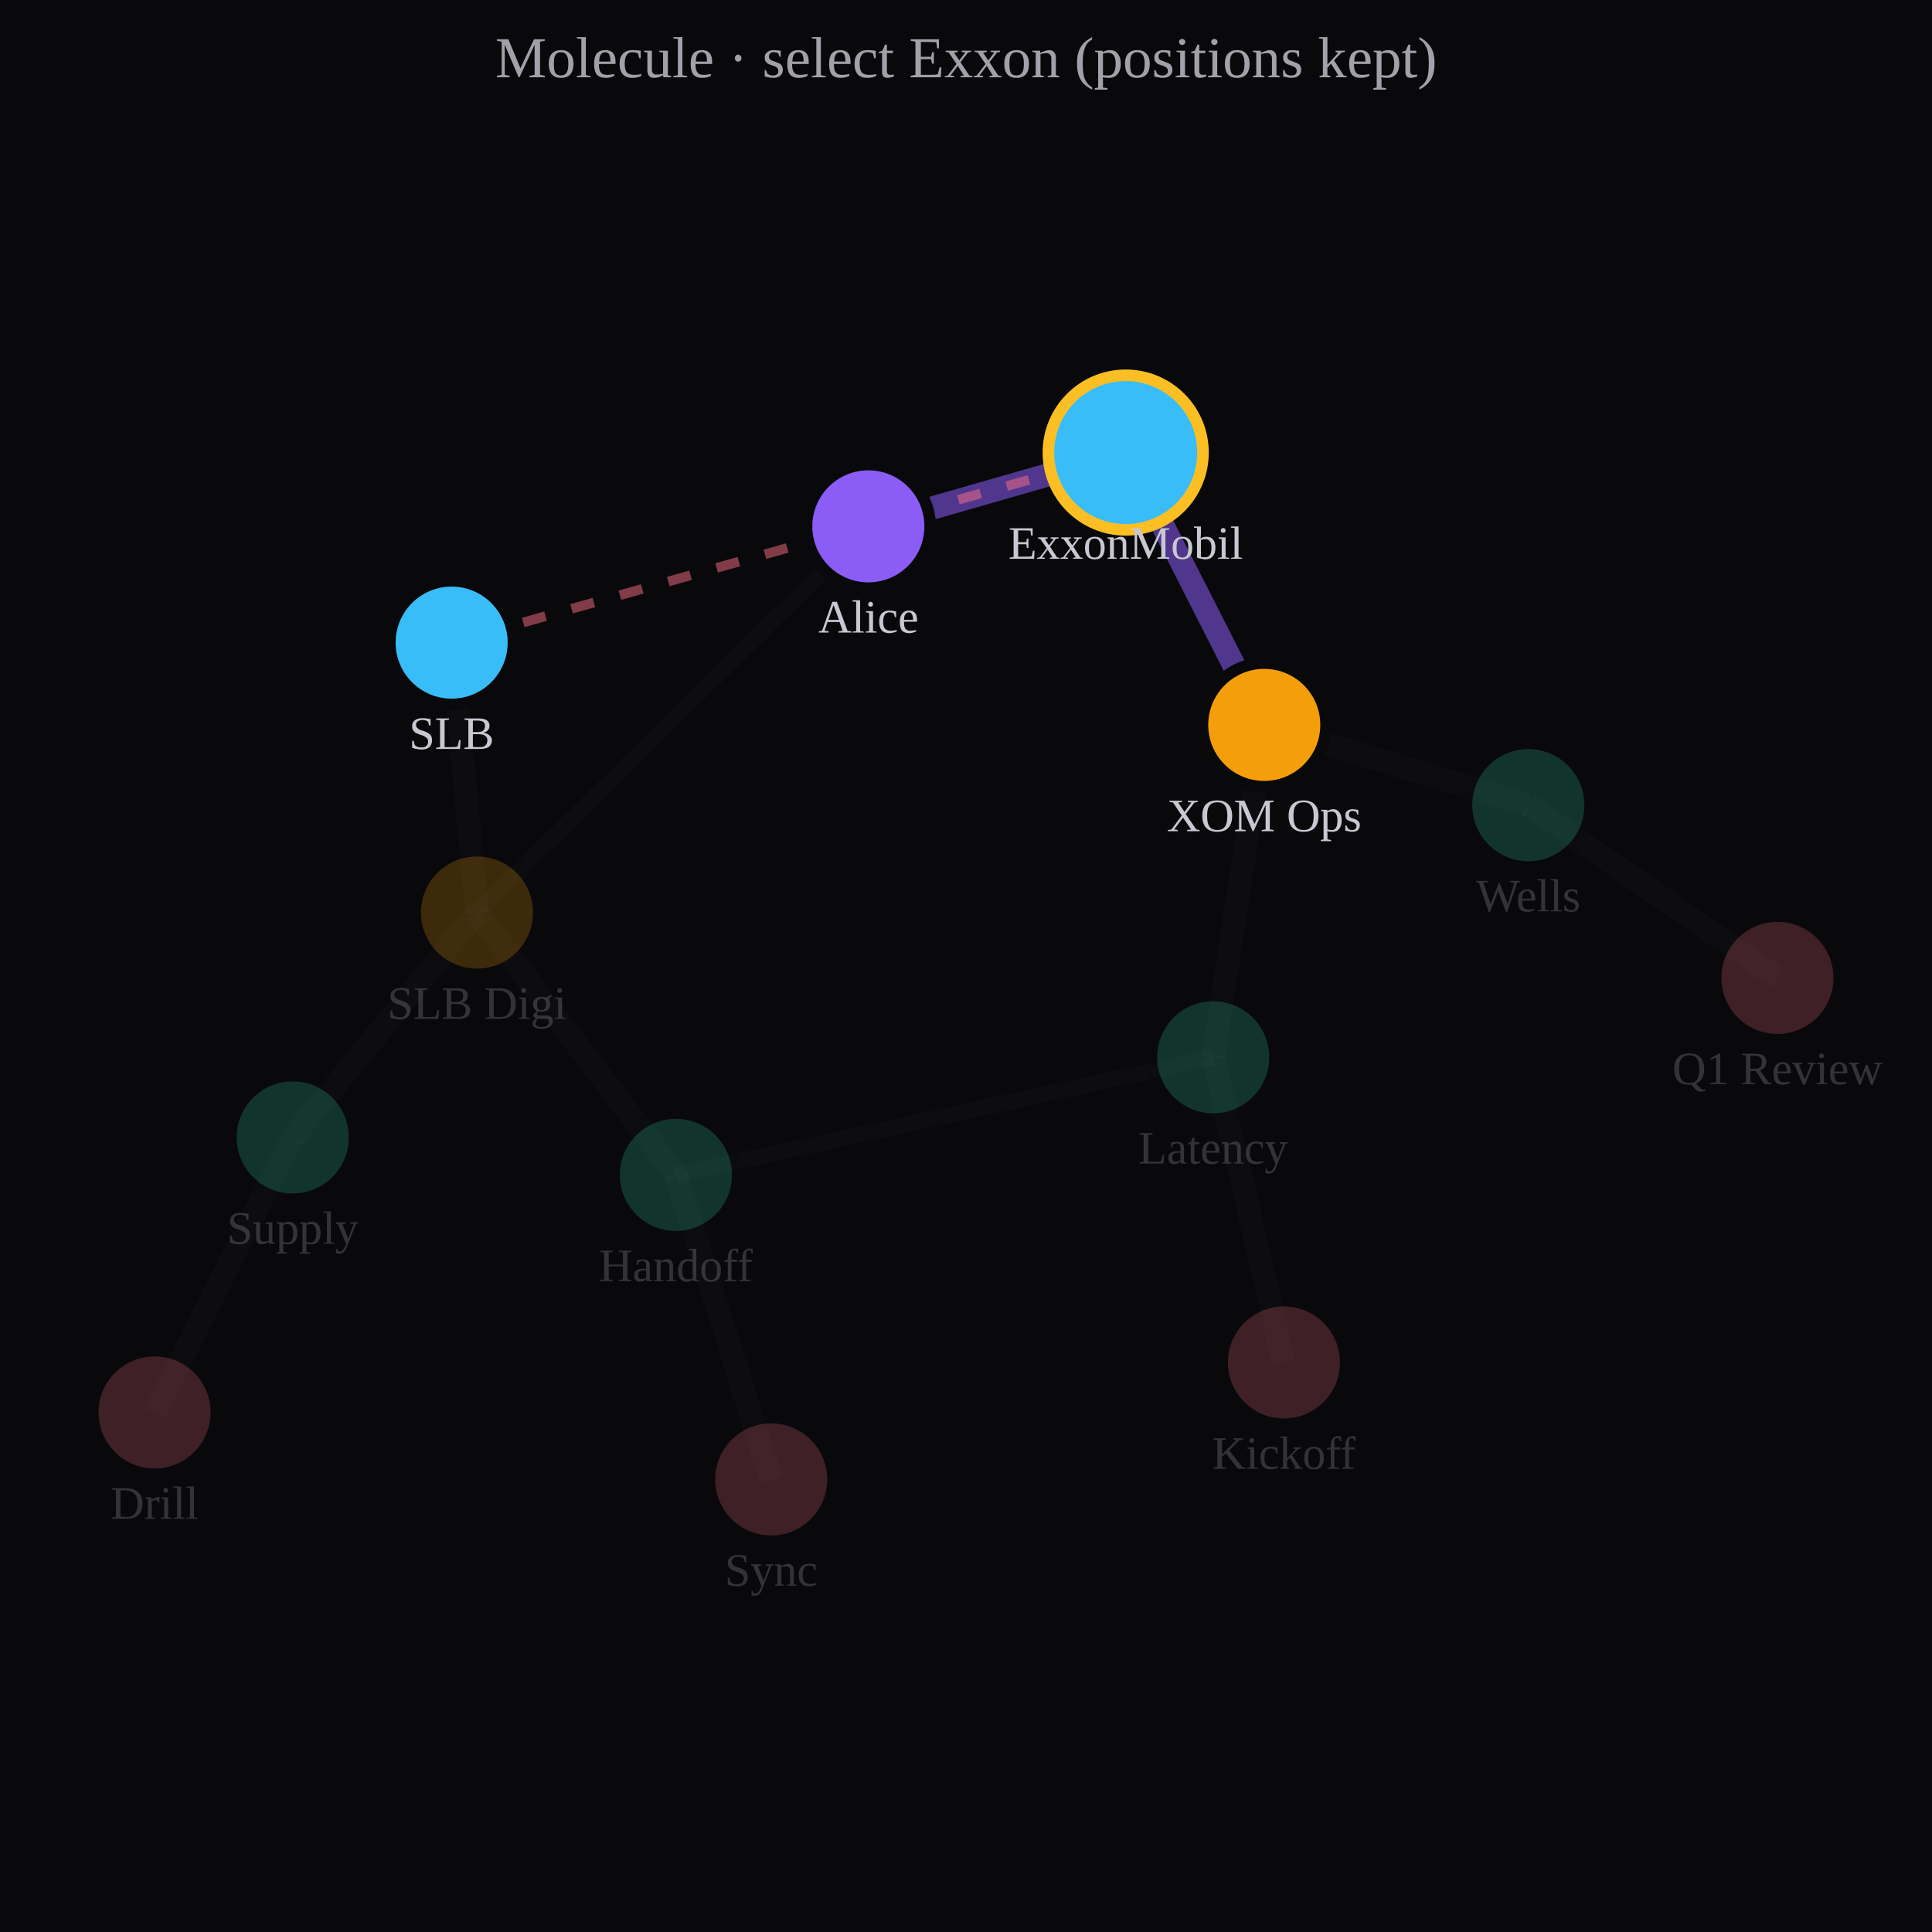
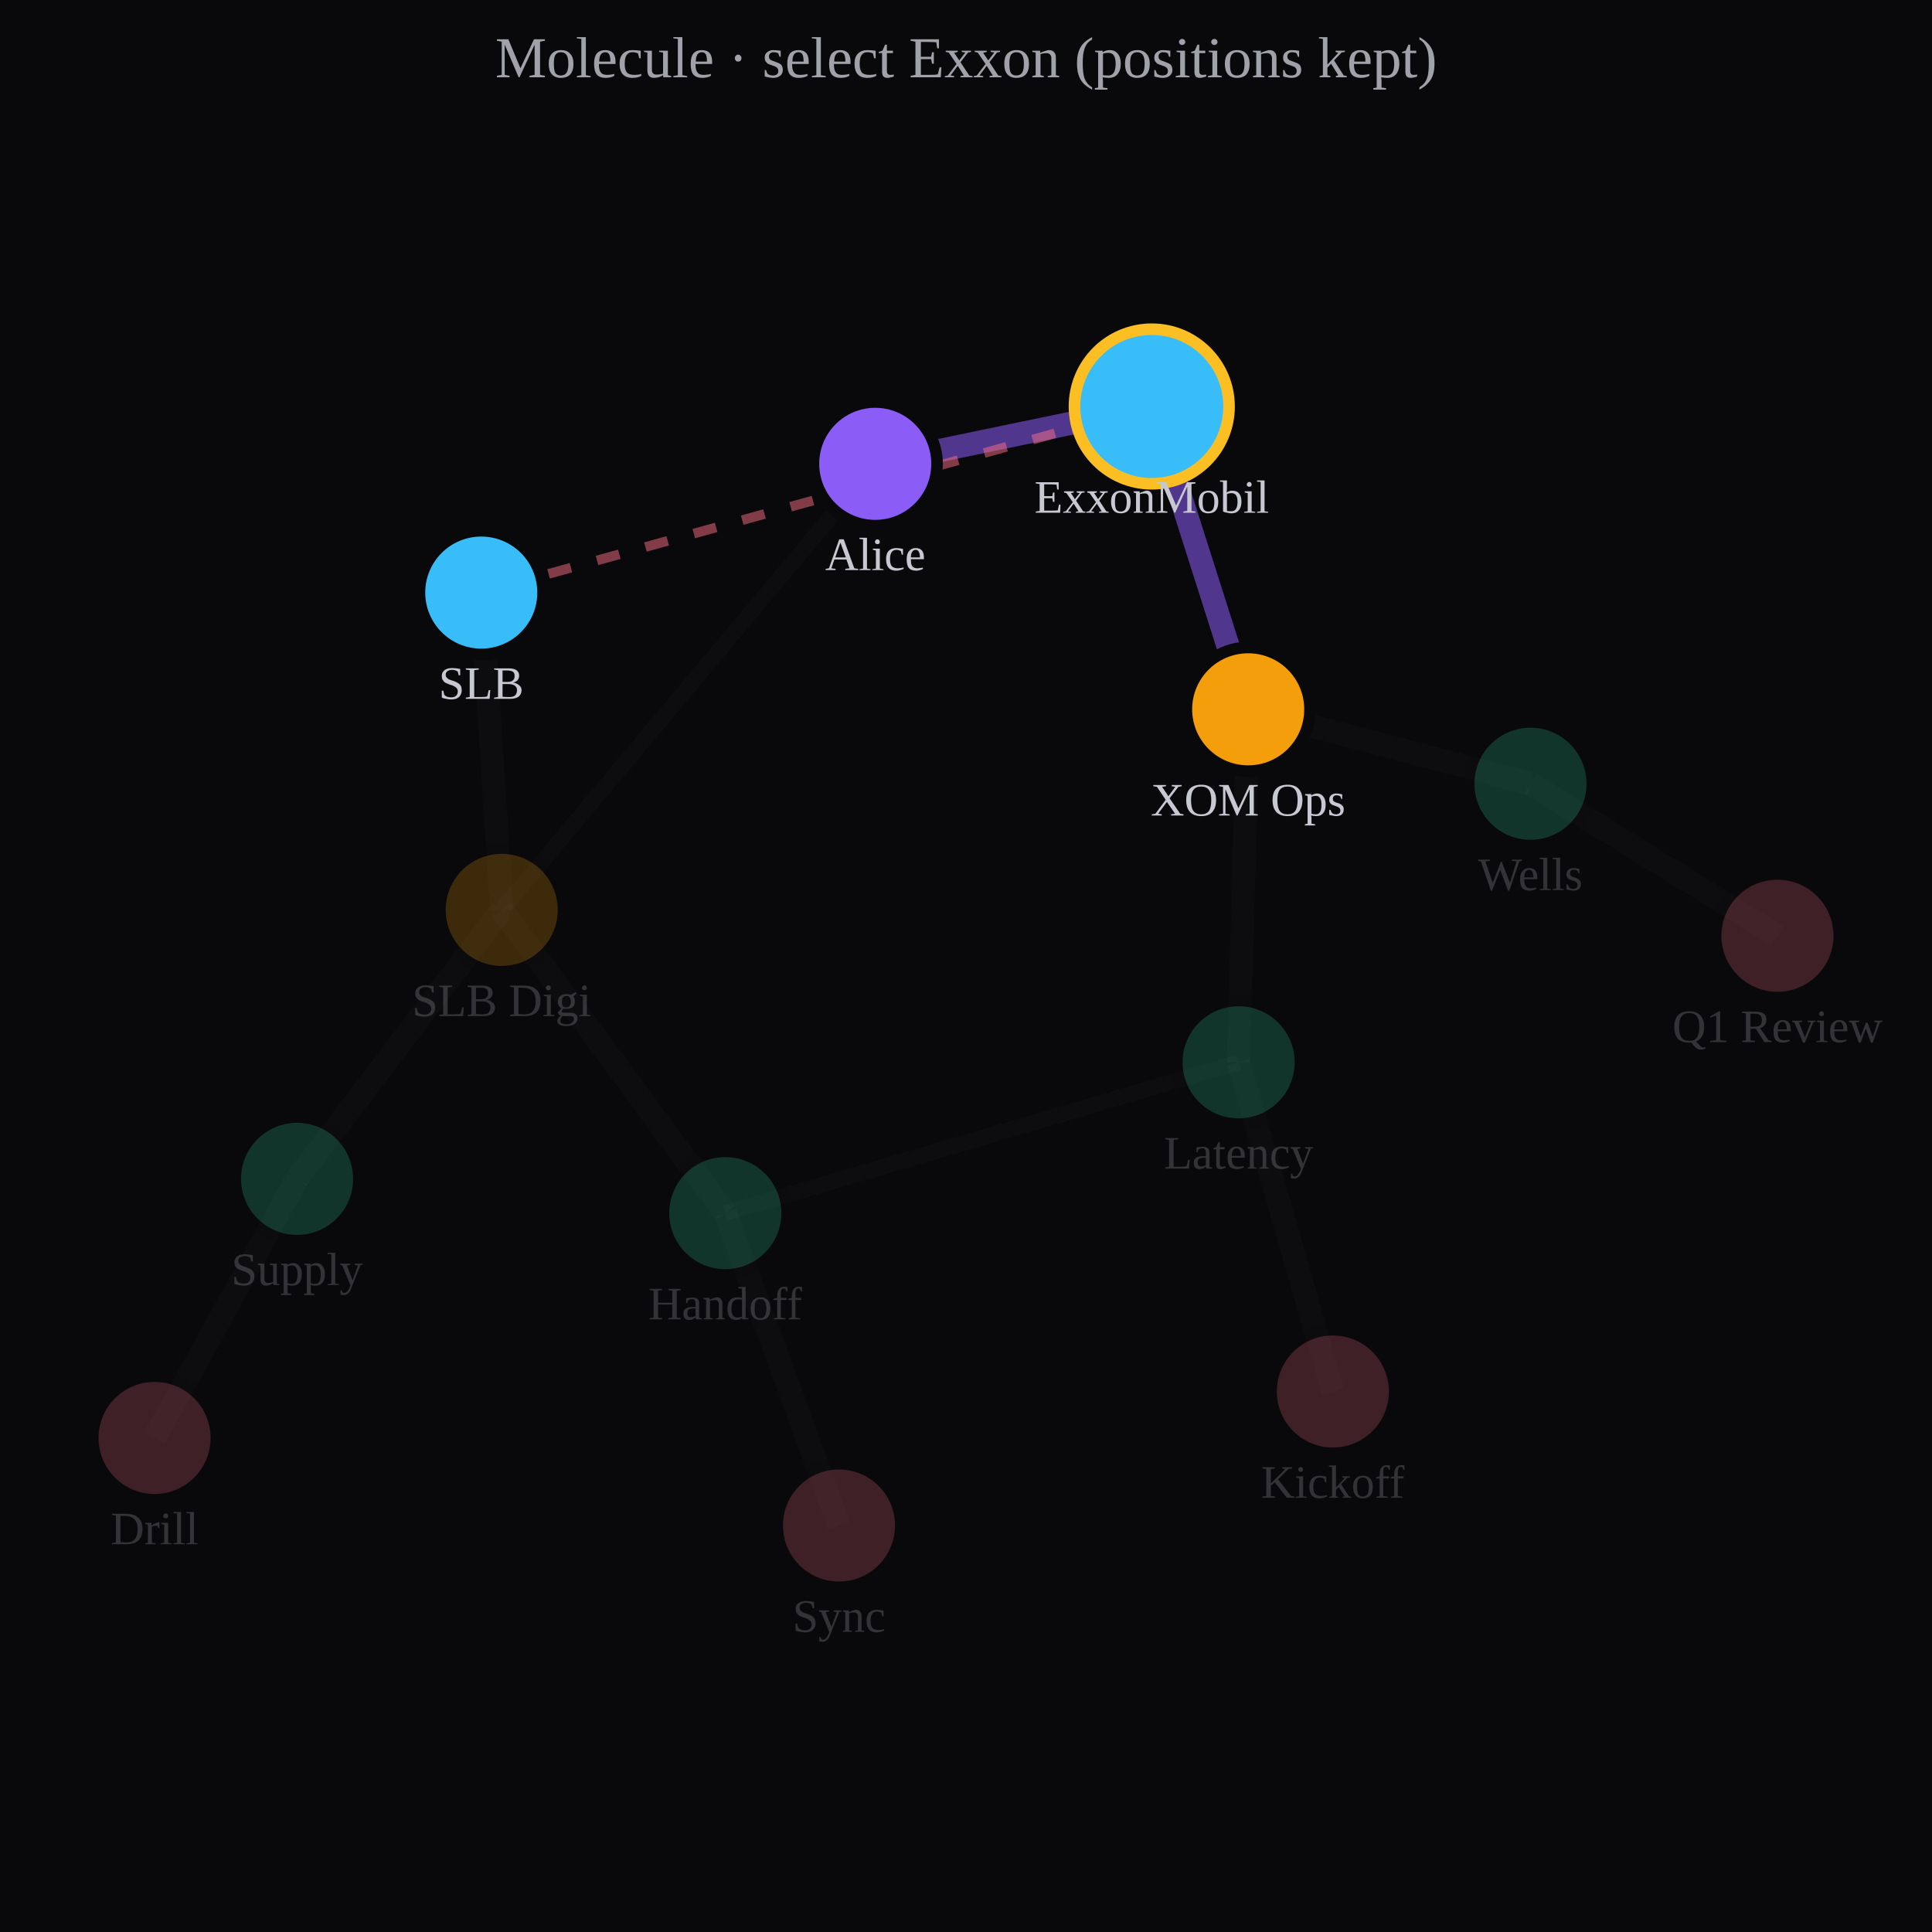
<svg xmlns="http://www.w3.org/2000/svg" viewBox="0 0 100 100" width="900" height="900">
  <rect width="100" height="100" fill="#09090b" />
  <text x="50" y="4" text-anchor="middle" fill="#a1a1aa" font-size="3">Molecule · select Exxon (positions kept)</text>
-   <line x1="58.266" y1="23.425" x2="65.438" y2="37.521" stroke="rgba(139,92,246,0.55)" stroke-width="1.2" opacity="1" />
-   <line x1="65.438" y1="37.521" x2="79.105" y2="41.674" stroke="rgba(63,63,70,0.25)" stroke-width="1.2" opacity="0.35" />
-   <line x1="65.438" y1="37.521" x2="62.794" y2="54.725" stroke="rgba(63,63,70,0.25)" stroke-width="1.2" opacity="0.35" />
-   <line x1="79.105" y1="41.674" x2="92" y2="50.617" stroke="rgba(63,63,70,0.25)" stroke-width="1.2" opacity="0.35" />
-   <line x1="62.794" y1="54.725" x2="66.457" y2="70.52" stroke="rgba(63,63,70,0.25)" stroke-width="1.2" opacity="0.35" />
-   <line x1="58.266" y1="23.425" x2="44.946" y2="27.244" stroke="rgba(139,92,246,0.55)" stroke-width="1.2" opacity="1" />
-   <line x1="23.377" y1="33.262" x2="24.689" y2="47.233" stroke="rgba(63,63,70,0.25)" stroke-width="1.2" opacity="0.35" />
-   <line x1="24.689" y1="47.233" x2="34.984" y2="60.813" stroke="rgba(63,63,70,0.25)" stroke-width="1.2" opacity="0.35" />
-   <line x1="24.689" y1="47.233" x2="15.15" y2="58.873" stroke="rgba(63,63,70,0.25)" stroke-width="1.2" opacity="0.35" />
-   <line x1="34.984" y1="60.813" x2="39.917" y2="76.575" stroke="rgba(63,63,70,0.25)" stroke-width="1.2" opacity="0.35" />
-   <line x1="15.15" y1="58.873" x2="8" y2="73.107" stroke="rgba(63,63,70,0.25)" stroke-width="1.2" opacity="0.35" />
-   <line x1="62.794" y1="54.725" x2="34.984" y2="60.813" stroke="rgba(63,63,70,0.25)" stroke-width="0.8" opacity="0.35" />
-   <line x1="58.266" y1="23.425" x2="23.377" y2="33.262" stroke="rgba(251,113,133,0.5)" stroke-width="0.5" opacity="1" stroke-dasharray="1.2 1.4" />
-   <line x1="44.946" y1="27.244" x2="24.689" y2="47.233" stroke="rgba(63,63,70,0.25)" stroke-width="0.8" opacity="0.35" />
+   <line x1="59.615" y1="21.04" x2="64.606" y2="36.714" stroke="rgba(139,92,246,0.55)" stroke-width="1.2" opacity="1" />
+   <line x1="64.606" y1="36.714" x2="79.217" y2="40.567" stroke="rgba(63,63,70,0.25)" stroke-width="1.2" opacity="0.35" />
+   <line x1="64.606" y1="36.714" x2="64.111" y2="54.985" stroke="rgba(63,63,70,0.25)" stroke-width="1.2" opacity="0.35" />
+   <line x1="79.217" y1="40.567" x2="92" y2="48.435" stroke="rgba(63,63,70,0.25)" stroke-width="1.2" opacity="0.35" />
+   <line x1="64.111" y1="54.985" x2="68.988" y2="72.025" stroke="rgba(63,63,70,0.25)" stroke-width="1.2" opacity="0.35" />
+   <line x1="59.615" y1="21.04" x2="45.302" y2="24.008" stroke="rgba(139,92,246,0.55)" stroke-width="1.2" opacity="1" />
+   <line x1="24.91" y1="30.672" x2="25.969" y2="47.096" stroke="rgba(63,63,70,0.25)" stroke-width="1.2" opacity="0.35" />
+   <line x1="25.969" y1="47.096" x2="37.54" y2="62.792" stroke="rgba(63,63,70,0.25)" stroke-width="1.2" opacity="0.35" />
+   <line x1="25.969" y1="47.096" x2="15.376" y2="61.018" stroke="rgba(63,63,70,0.25)" stroke-width="1.2" opacity="0.35" />
+   <line x1="37.54" y1="62.792" x2="43.426" y2="78.96" stroke="rgba(63,63,70,0.25)" stroke-width="1.2" opacity="0.35" />
+   <line x1="15.376" y1="61.018" x2="8" y2="74.428" stroke="rgba(63,63,70,0.25)" stroke-width="1.2" opacity="0.35" />
+   <line x1="64.111" y1="54.985" x2="37.54" y2="62.792" stroke="rgba(63,63,70,0.25)" stroke-width="0.8" opacity="0.35" />
+   <line x1="59.615" y1="21.04" x2="24.91" y2="30.672" stroke="rgba(251,113,133,0.5)" stroke-width="0.5" opacity="1" stroke-dasharray="1.2 1.4" />
+   <line x1="45.302" y1="24.008" x2="25.969" y2="47.096" stroke="rgba(63,63,70,0.25)" stroke-width="0.8" opacity="0.35" />
  <g opacity="1">
-     <circle cx="58.266" cy="23.425" r="4" fill="rgb(56,189,248)" stroke="rgb(251,191,36)" stroke-width="0.6" />
-     <text x="58.266" y="28.925" text-anchor="middle" fill="#c8c8d2" font-size="2.4">ExxonMobil</text>
+     <circle cx="59.615" cy="21.04" r="4" fill="rgb(56,189,248)" stroke="rgb(251,191,36)" stroke-width="0.6" />
+     <text x="59.615" y="26.54" text-anchor="middle" fill="#c8c8d2" font-size="2.4">ExxonMobil</text>
  </g>
  <g opacity="1">
-     <circle cx="23.377" cy="33.262" r="3.2" fill="rgb(56,189,248)" stroke="rgb(9,9,11)" stroke-width="0.6" />
-     <text x="23.377" y="38.762" text-anchor="middle" fill="#c8c8d2" font-size="2.4">SLB</text>
+     <circle cx="24.91" cy="30.672" r="3.2" fill="rgb(56,189,248)" stroke="rgb(9,9,11)" stroke-width="0.6" />
+     <text x="24.91" y="36.172" text-anchor="middle" fill="#c8c8d2" font-size="2.4">SLB</text>
  </g>
  <g opacity="1">
-     <circle cx="65.438" cy="37.521" r="3.2" fill="rgb(245,158,11)" stroke="rgb(9,9,11)" stroke-width="0.6" />
-     <text x="65.438" y="43.021" text-anchor="middle" fill="#c8c8d2" font-size="2.4">XOM Ops</text>
+     <circle cx="64.606" cy="36.714" r="3.2" fill="rgb(245,158,11)" stroke="rgb(9,9,11)" stroke-width="0.6" />
+     <text x="64.606" y="42.214" text-anchor="middle" fill="#c8c8d2" font-size="2.4">XOM Ops</text>
  </g>
  <g opacity="0.22">
-     <circle cx="24.689" cy="47.233" r="3.2" fill="rgb(245,158,11)" stroke="rgb(9,9,11)" stroke-width="0.6" />
-     <text x="24.689" y="52.733" text-anchor="middle" fill="#c8c8d2" font-size="2.4">SLB Digi</text>
+     <circle cx="25.969" cy="47.096" r="3.2" fill="rgb(245,158,11)" stroke="rgb(9,9,11)" stroke-width="0.6" />
+     <text x="25.969" y="52.596" text-anchor="middle" fill="#c8c8d2" font-size="2.4">SLB Digi</text>
  </g>
  <g opacity="0.22">
-     <circle cx="79.105" cy="41.674" r="3.2" fill="rgb(52,211,153)" stroke="rgb(9,9,11)" stroke-width="0.6" />
-     <text x="79.105" y="47.174" text-anchor="middle" fill="#c8c8d2" font-size="2.4">Wells</text>
+     <circle cx="79.217" cy="40.567" r="3.2" fill="rgb(52,211,153)" stroke="rgb(9,9,11)" stroke-width="0.6" />
+     <text x="79.217" y="46.067" text-anchor="middle" fill="#c8c8d2" font-size="2.4">Wells</text>
  </g>
  <g opacity="0.22">
-     <circle cx="62.794" cy="54.725" r="3.2" fill="rgb(52,211,153)" stroke="rgb(9,9,11)" stroke-width="0.6" />
-     <text x="62.794" y="60.225" text-anchor="middle" fill="#c8c8d2" font-size="2.4">Latency</text>
+     <circle cx="64.111" cy="54.985" r="3.2" fill="rgb(52,211,153)" stroke="rgb(9,9,11)" stroke-width="0.6" />
+     <text x="64.111" y="60.485" text-anchor="middle" fill="#c8c8d2" font-size="2.4">Latency</text>
  </g>
  <g opacity="0.22">
-     <circle cx="34.984" cy="60.813" r="3.2" fill="rgb(52,211,153)" stroke="rgb(9,9,11)" stroke-width="0.6" />
-     <text x="34.984" y="66.313" text-anchor="middle" fill="#c8c8d2" font-size="2.4">Handoff</text>
+     <circle cx="37.54" cy="62.792" r="3.2" fill="rgb(52,211,153)" stroke="rgb(9,9,11)" stroke-width="0.6" />
+     <text x="37.54" y="68.292" text-anchor="middle" fill="#c8c8d2" font-size="2.4">Handoff</text>
  </g>
  <g opacity="0.22">
-     <circle cx="15.15" cy="58.873" r="3.2" fill="rgb(52,211,153)" stroke="rgb(9,9,11)" stroke-width="0.6" />
-     <text x="15.15" y="64.373" text-anchor="middle" fill="#c8c8d2" font-size="2.4">Supply</text>
+     <circle cx="15.376" cy="61.018" r="3.2" fill="rgb(52,211,153)" stroke="rgb(9,9,11)" stroke-width="0.6" />
+     <text x="15.376" y="66.518" text-anchor="middle" fill="#c8c8d2" font-size="2.4">Supply</text>
  </g>
  <g opacity="0.22">
-     <circle cx="92" cy="50.617" r="3.2" fill="rgb(251,113,133)" stroke="rgb(9,9,11)" stroke-width="0.6" />
-     <text x="92" y="56.117" text-anchor="middle" fill="#c8c8d2" font-size="2.4">Q1 Review</text>
+     <circle cx="92" cy="48.435" r="3.2" fill="rgb(251,113,133)" stroke="rgb(9,9,11)" stroke-width="0.6" />
+     <text x="92" y="53.935" text-anchor="middle" fill="#c8c8d2" font-size="2.4">Q1 Review</text>
  </g>
  <g opacity="0.22">
-     <circle cx="66.457" cy="70.52" r="3.2" fill="rgb(251,113,133)" stroke="rgb(9,9,11)" stroke-width="0.6" />
-     <text x="66.457" y="76.02" text-anchor="middle" fill="#c8c8d2" font-size="2.4">Kickoff</text>
+     <circle cx="68.988" cy="72.025" r="3.2" fill="rgb(251,113,133)" stroke="rgb(9,9,11)" stroke-width="0.6" />
+     <text x="68.988" y="77.525" text-anchor="middle" fill="#c8c8d2" font-size="2.4">Kickoff</text>
  </g>
  <g opacity="0.22">
-     <circle cx="39.917" cy="76.575" r="3.2" fill="rgb(251,113,133)" stroke="rgb(9,9,11)" stroke-width="0.6" />
-     <text x="39.917" y="82.075" text-anchor="middle" fill="#c8c8d2" font-size="2.4">Sync</text>
+     <circle cx="43.426" cy="78.96" r="3.2" fill="rgb(251,113,133)" stroke="rgb(9,9,11)" stroke-width="0.6" />
+     <text x="43.426" y="84.46" text-anchor="middle" fill="#c8c8d2" font-size="2.4">Sync</text>
  </g>
  <g opacity="0.22">
-     <circle cx="8" cy="73.107" r="3.2" fill="rgb(251,113,133)" stroke="rgb(9,9,11)" stroke-width="0.6" />
-     <text x="8" y="78.607" text-anchor="middle" fill="#c8c8d2" font-size="2.4">Drill</text>
+     <circle cx="8" cy="74.428" r="3.2" fill="rgb(251,113,133)" stroke="rgb(9,9,11)" stroke-width="0.6" />
+     <text x="8" y="79.928" text-anchor="middle" fill="#c8c8d2" font-size="2.4">Drill</text>
  </g>
  <g opacity="1">
-     <circle cx="44.946" cy="27.244" r="3.2" fill="rgb(139,92,246)" stroke="rgb(9,9,11)" stroke-width="0.6" />
-     <text x="44.946" y="32.744" text-anchor="middle" fill="#c8c8d2" font-size="2.4">Alice</text>
+     <circle cx="45.302" cy="24.008" r="3.2" fill="rgb(139,92,246)" stroke="rgb(9,9,11)" stroke-width="0.6" />
+     <text x="45.302" y="29.508" text-anchor="middle" fill="#c8c8d2" font-size="2.4">Alice</text>
  </g>
</svg>
